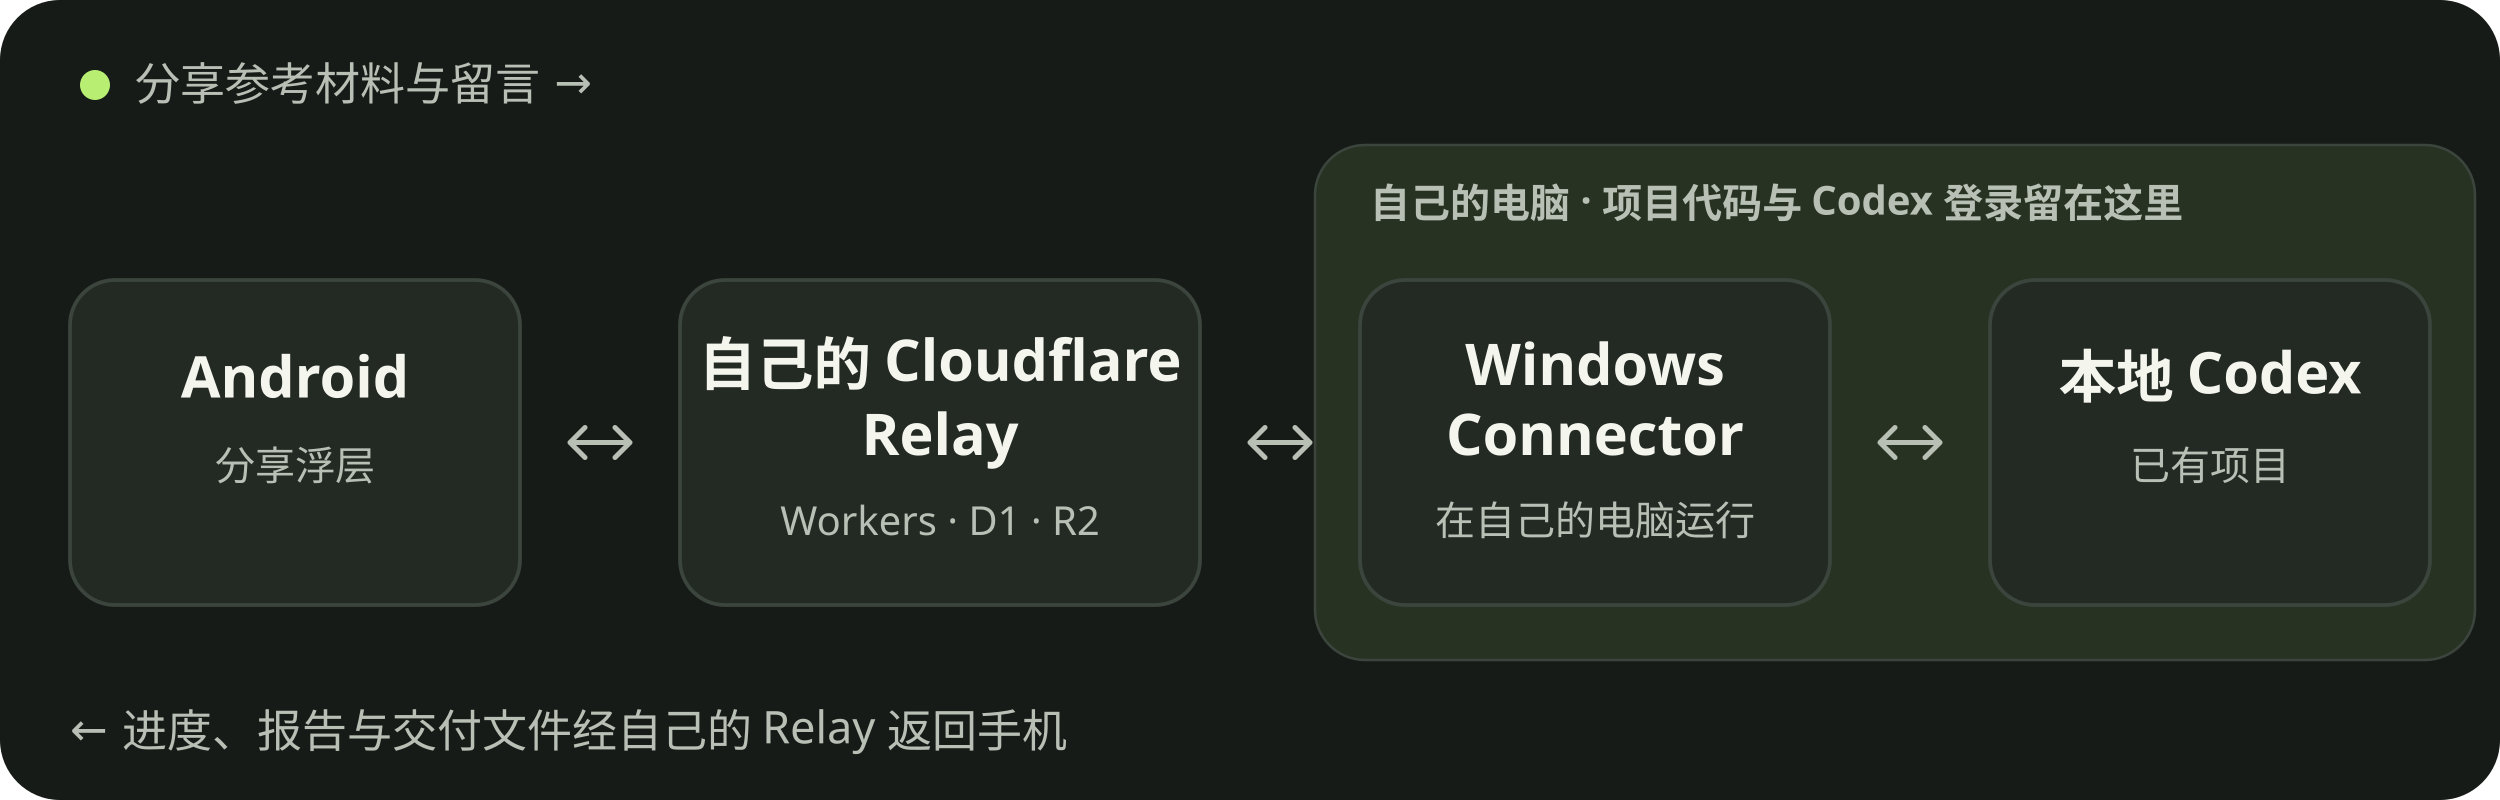
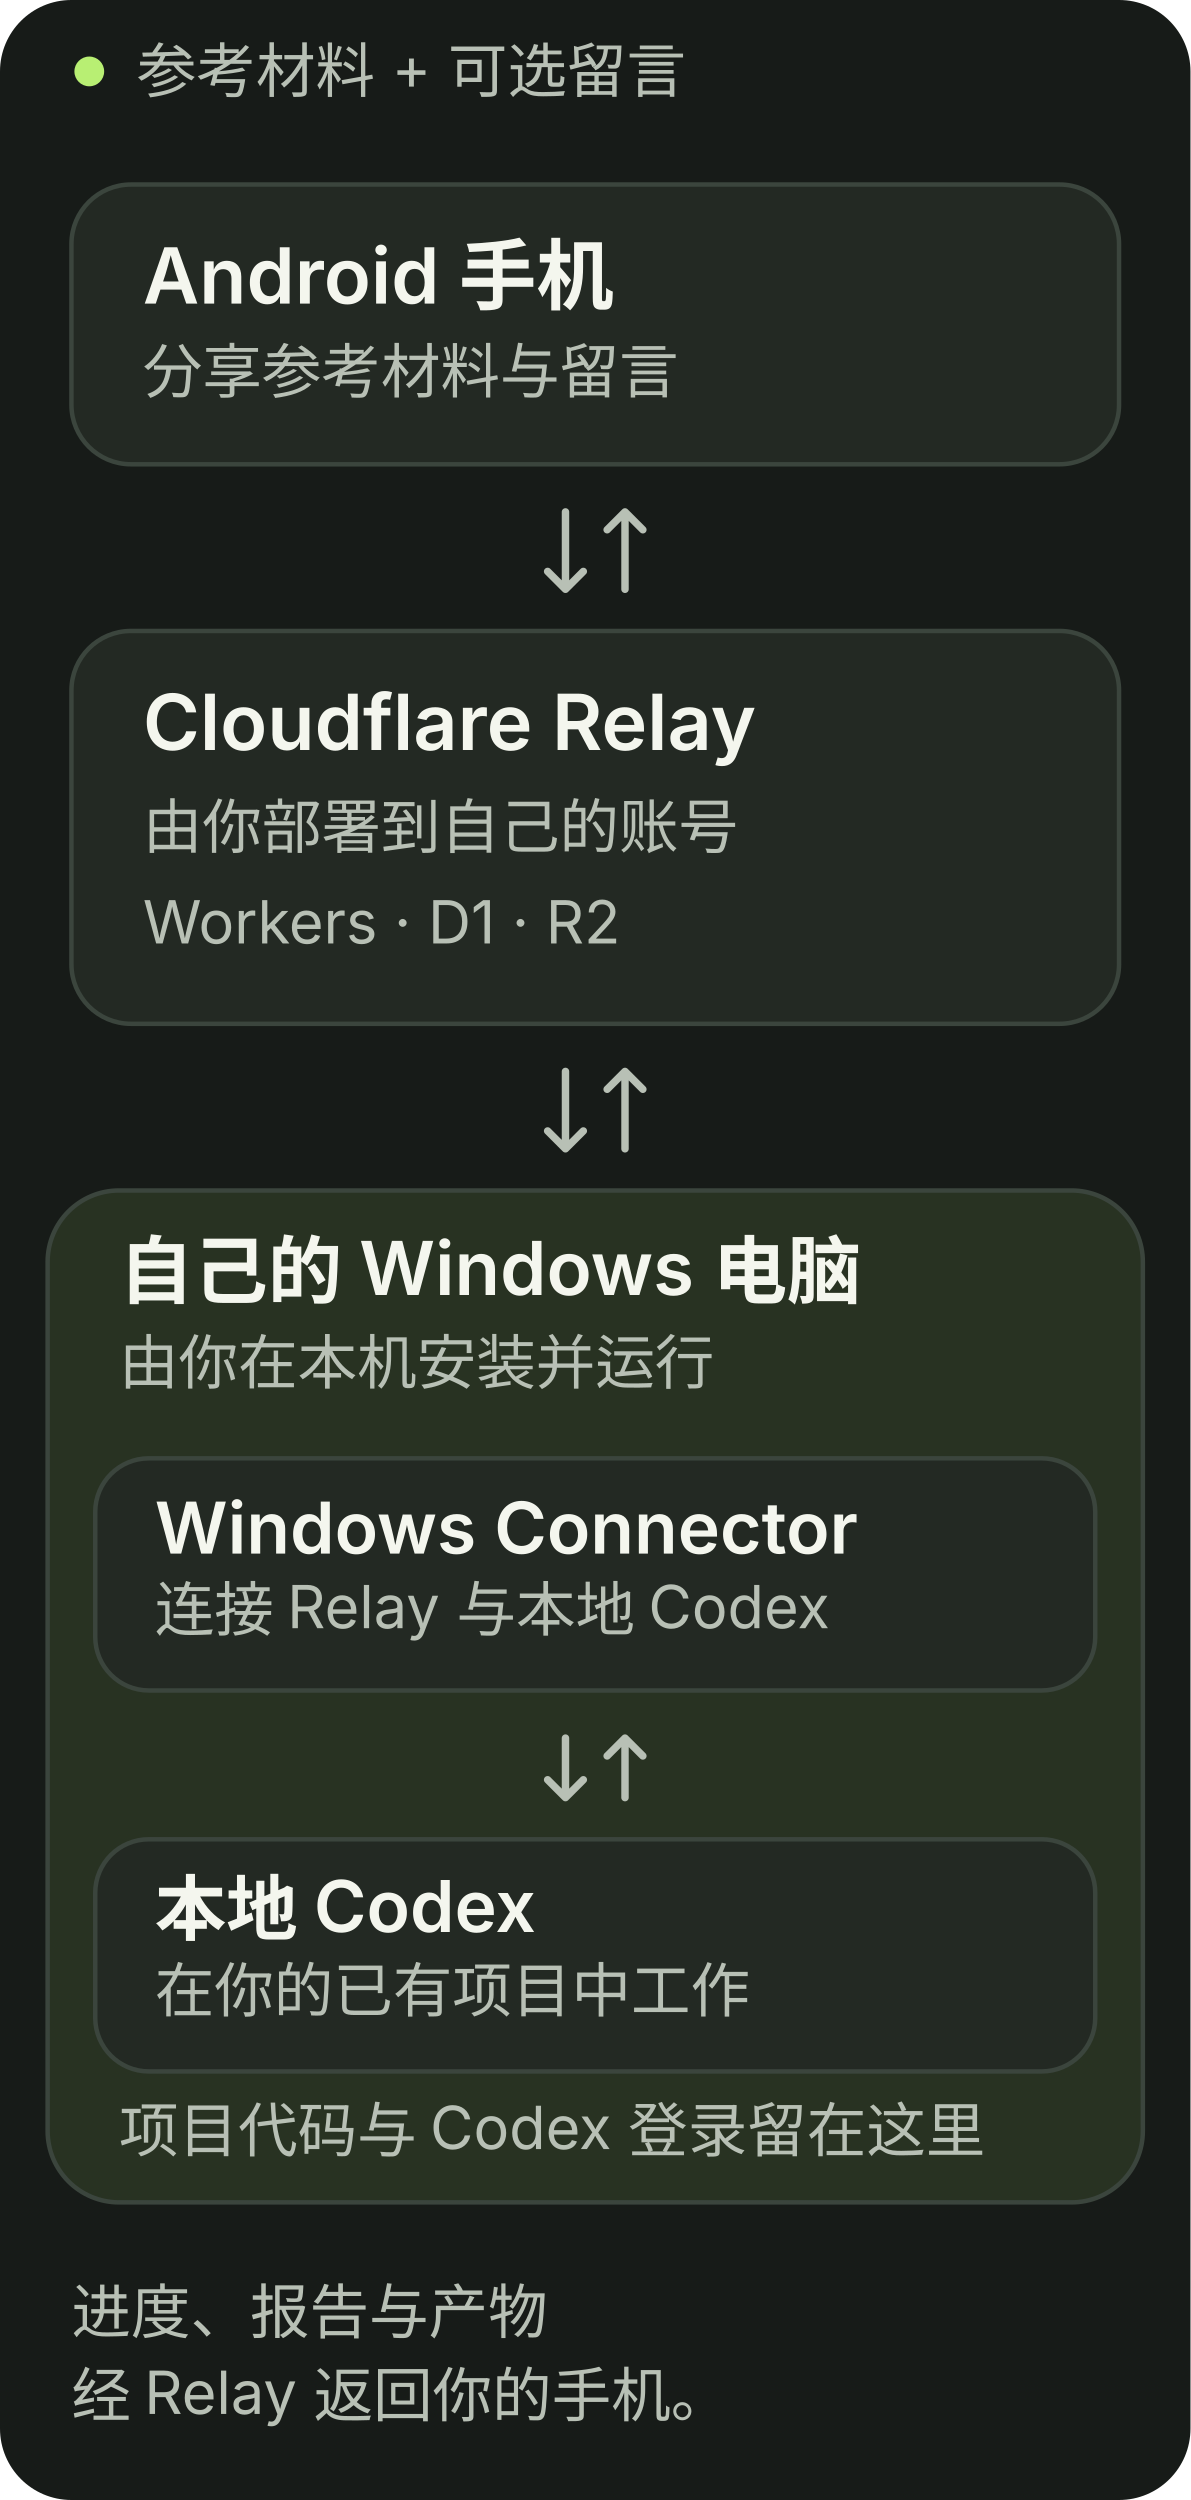
- <svg xmlns="http://www.w3.org/2000/svg" viewBox="0 0 1000 320" role="img" aria-labelledby="title description">
-   <rect width="1000" height="320" rx="24" fill="#171B18" />
-   <g font-family="Segoe UI, Microsoft YaHei, sans-serif">
-     <circle cx="38" cy="34" r="6" fill="#B8EF73" />
-     <text x="54" y="40" font-size="18" fill="#B8C0B5">分享参考材料与留言 →</text>
-     <rect x="526" y="58" width="464" height="206" rx="20" fill="#283222" stroke="#3B453D" />
-     <text x="548" y="87" font-size="16" font-weight="600" fill="#B8C0B5">自己的电脑 · 项目代码与 Codex 登录留在这里</text>
-     <g fill="#232923" stroke="#3B453D" stroke-width="1.5">
-       <rect x="28" y="112" width="180" height="130" rx="18" />
-       <rect x="272" y="112" width="208" height="130" rx="18" />
-       <rect x="544" y="112" width="188" height="130" rx="18" />
-       <rect x="796" y="112" width="176" height="130" rx="18" />
+ <svg xmlns="http://www.w3.org/2000/svg" width="400" height="840" viewBox="0 0 400 840" role="img" aria-labelledby="title description" lang="zh">
+   <rect width="400" height="840" rx="24" fill="#171B18" />
+   <g font-family="system-ui, -apple-system, Segoe UI, PingFang SC, Microsoft YaHei, sans-serif">
+     <circle cx="30" cy="24" r="5" fill="#B8EF73" />
+     <text x="46" y="31" font-size="20" fill="#B8C0B5">参考材料 + 可选留言</text>
+     <rect id="phone-card" x="24" y="62" width="352" height="94" rx="20" fill="#232923" stroke="#3B453D" stroke-width="1.5" />
+     <text data-box="phone-card" x="48" y="102" font-size="26" font-weight="600" fill="#F4F6EE">Android 手机</text>
+     <text data-box="phone-card" x="48" y="132" font-size="20" fill="#B8C0B5">分享参考材料与留言</text>
+     <rect id="relay-card" x="24" y="212" width="352" height="132" rx="20" fill="#232923" stroke="#3B453D" stroke-width="1.5" />
+     <text data-box="relay-card" x="48" y="252" font-size="26" font-weight="600" fill="#F4F6EE">Cloudflare Relay</text>
+     <text data-box="relay-card" x="48" y="285" font-size="20" fill="#B8C0B5">由你部署到自己的账号</text>
+     <text data-box="relay-card" x="48" y="317" font-size="20" fill="#B8C0B5">Workers · D1 · R2</text>
+     <rect id="computer-group" x="16" y="400" width="368" height="340" rx="24" fill="#283222" stroke="#3B453D" stroke-width="1.5" />
+     <text data-box="computer-group" x="40" y="436" font-size="25" font-weight="600" fill="#F4F6EE">自己的 Windows 电脑</text>
+     <text data-box="computer-group" x="40" y="465" font-size="20" fill="#B8C0B5">由你在本机安装并运行</text>
+     <rect id="connector-card" x="32" y="490" width="336" height="78" rx="18" fill="#232923" stroke="#3B453D" stroke-width="1.5" />
+     <text data-box="connector-card" x="52" y="522" font-size="24" font-weight="600" fill="#F4F6EE">Windows Connector</text>
+     <text data-box="connector-card" x="52" y="548" font-size="20" fill="#B8C0B5">连接 Relay 与本地 Codex</text>
+     <rect id="codex-card" x="32" y="618" width="336" height="78" rx="18" fill="#232923" stroke="#3B453D" stroke-width="1.5" />
+     <text data-box="codex-card" x="52" y="650" font-size="24" font-weight="600" fill="#F4F6EE">本地 Codex</text>
+     <text data-box="codex-card" x="52" y="676" font-size="20" fill="#B8C0B5">在你的已有项目中工作</text>
+     <text data-box="computer-group" x="40" y="723" font-size="20" fill="#B8C0B5">项目代码与 Codex 登录留在这里</text>
+     <g fill="none" stroke="#B8C0B5" stroke-width="2.5" stroke-linecap="round" stroke-linejoin="round" aria-hidden="true">
+       <path d="M190 172V198 M184 192L190 198L196 192 M210 198V172 M204 178L210 172L216 178" />
+       <path d="M190 360V386 M184 380L190 386L196 380 M210 386V360 M204 366L210 360L216 366" />
+       <path d="M190 584V604 M184 598L190 604L196 598 M210 604V584 M204 590L210 584L216 590" />
    </g>
-     <g fill="#F4F6EE" font-size="23" font-weight="600" text-anchor="middle">
-       <text x="118" y="159">Android</text>
-       <text x="376" y="154">自己的 Cloudflare</text>
-       <text x="376" y="182">Relay</text>
-       <text x="638" y="154">Windows</text>
-       <text x="638" y="182">Connector</text>
-       <text x="884" y="159">本地 Codex</text>
-     </g>
-     <g fill="#B8C0B5" font-size="16" text-anchor="middle">
-       <text x="118" y="192">分享浮层</text>
-       <text x="376" y="214">Workers · D1 · R2</text>
-       <text x="638" y="214">在自己的电脑运行</text>
-       <text x="884" y="192">已有项目</text>
-     </g>
-     <g fill="none" stroke="#B8C0B5" stroke-width="2" stroke-linecap="round" stroke-linejoin="round">
-       <path d="M228 177H252 M234 171L228 177L234 183 M246 171L252 177L246 183" />
-       <path d="M500 177H524 M506 171L500 177L506 183 M518 171L524 177L518 183" />
-       <path d="M752 177H776 M758 171L752 177L758 183 M770 171L776 177L770 183" />
-     </g>
-     <text x="28" y="298" font-size="18" fill="#B8C0B5">← 进度、报告与交付文件经自己的 Relay 返回手机</text>
+     <text x="24" y="784" font-size="20" fill="#B8C0B5">进度、报告与产物</text>
+     <text x="24" y="812" font-size="20" fill="#B8C0B5">经 Relay 返回你的手机。</text>
  </g>
</svg>
